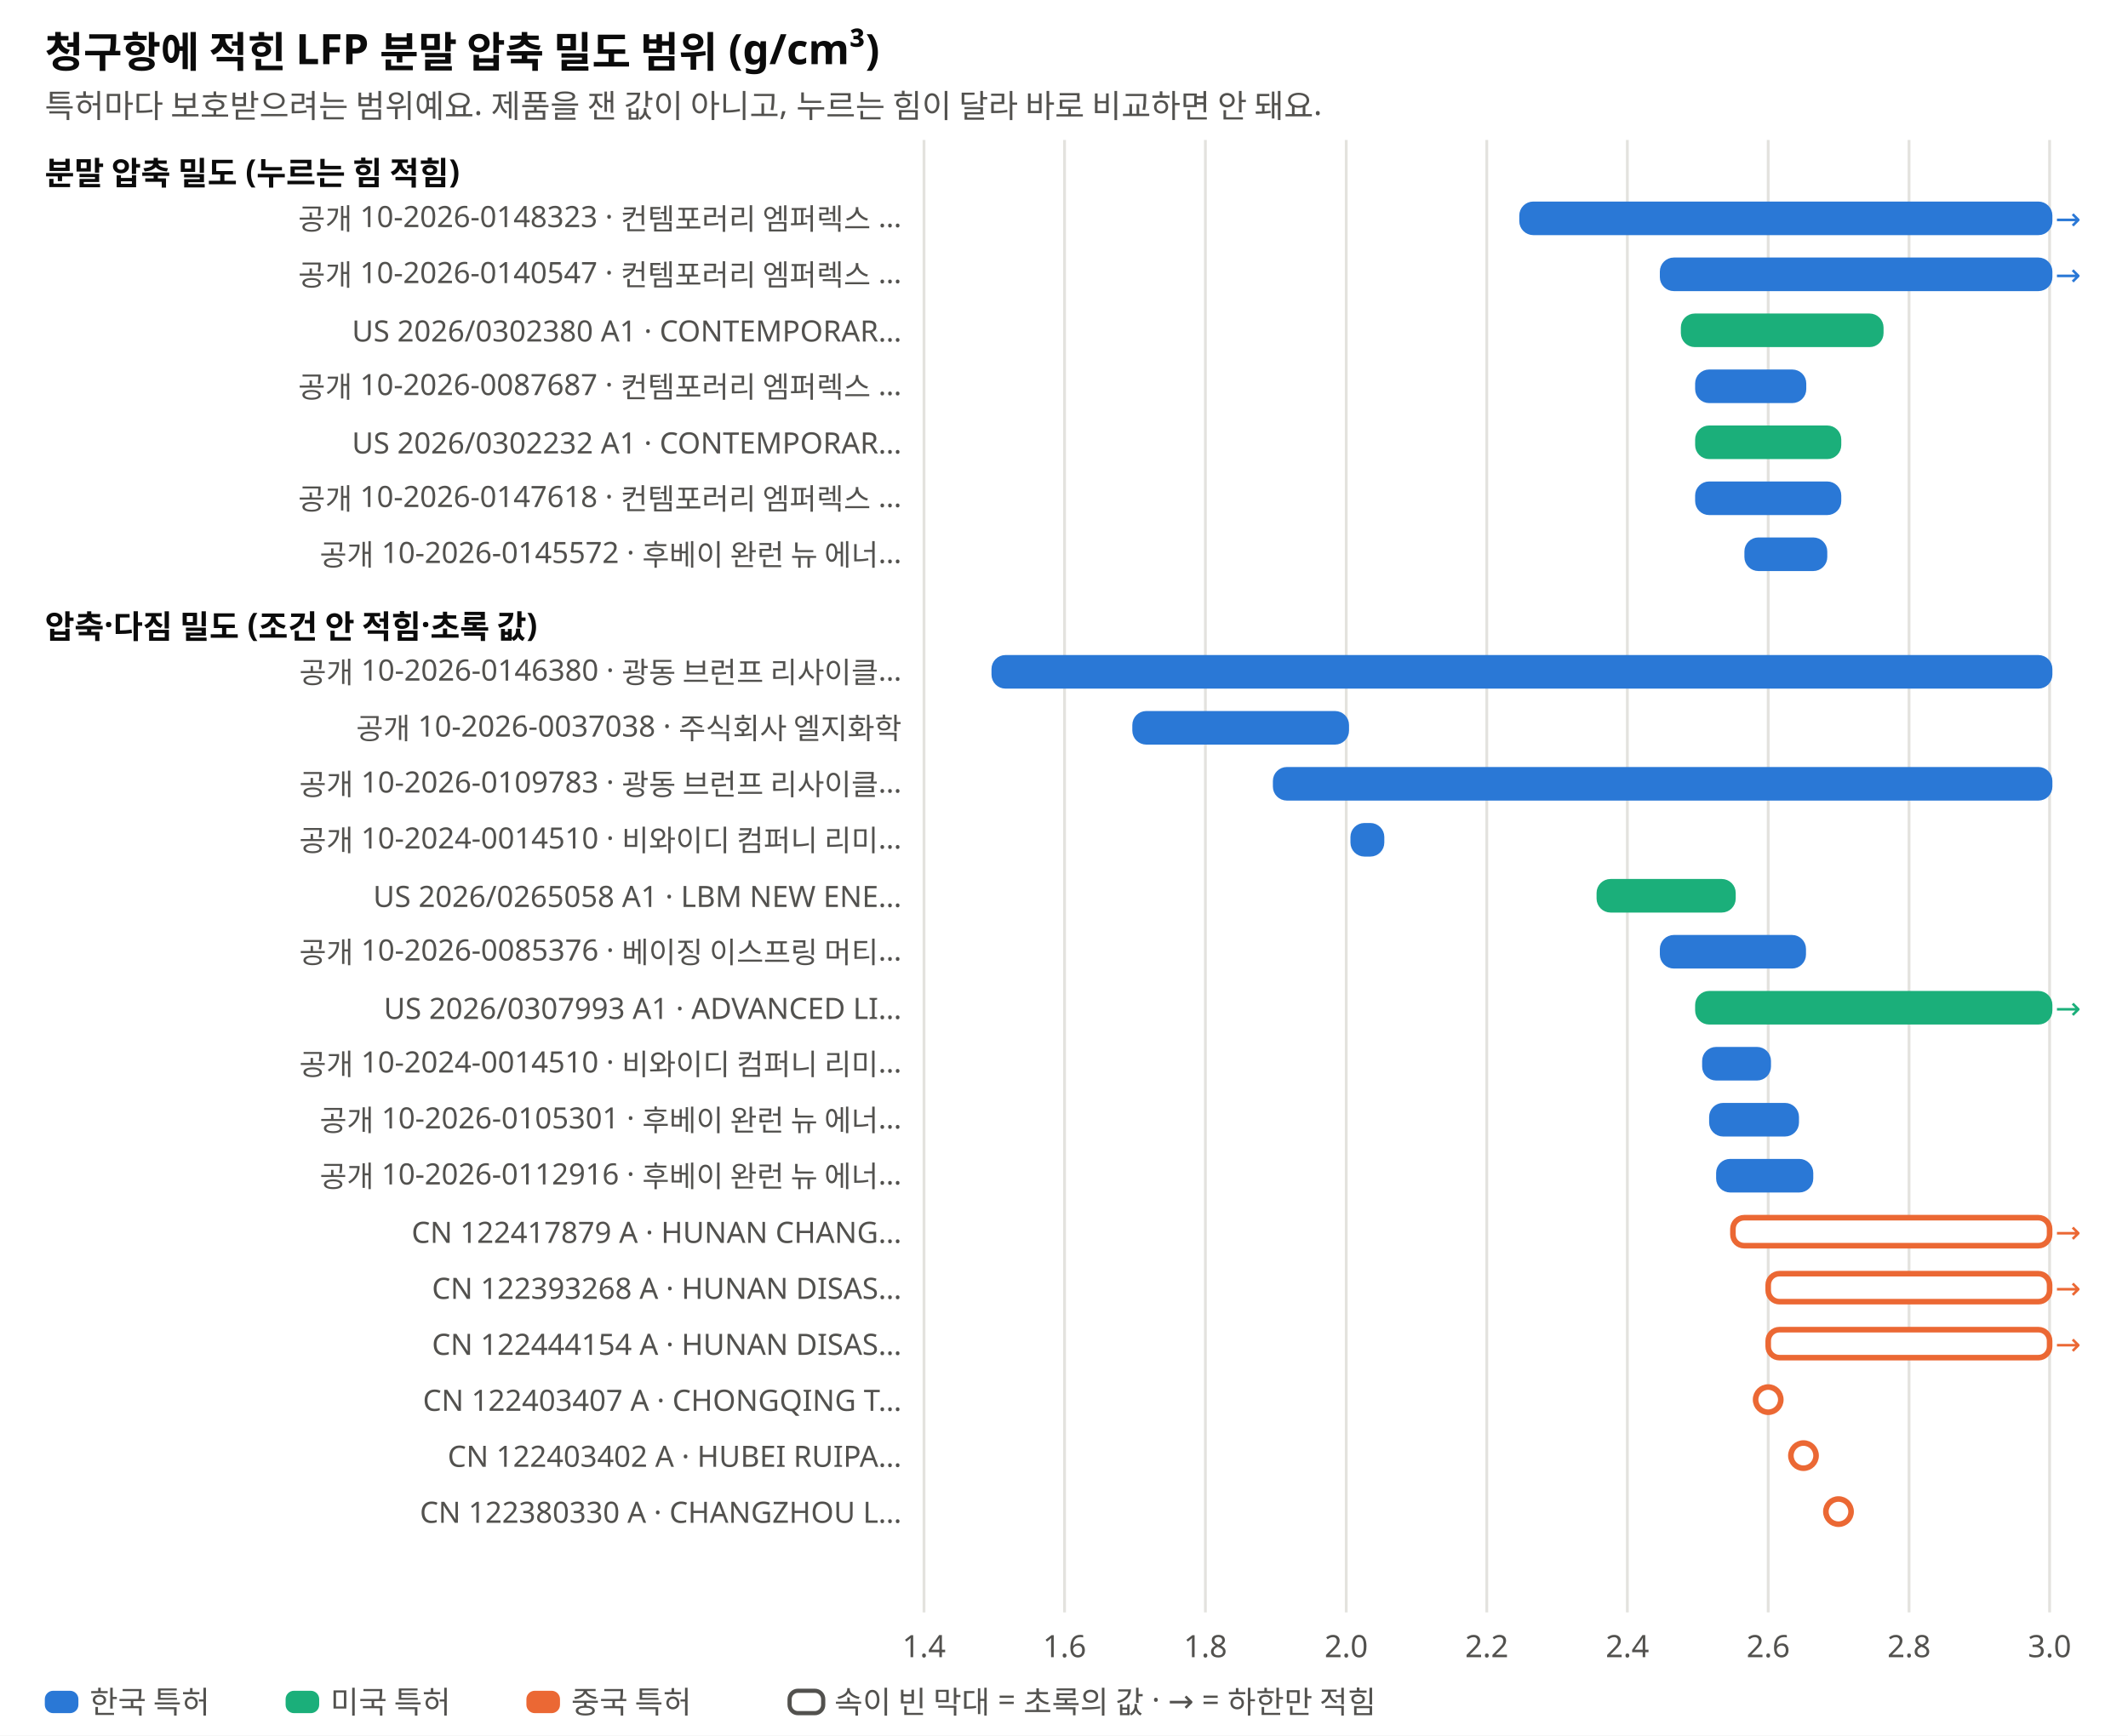
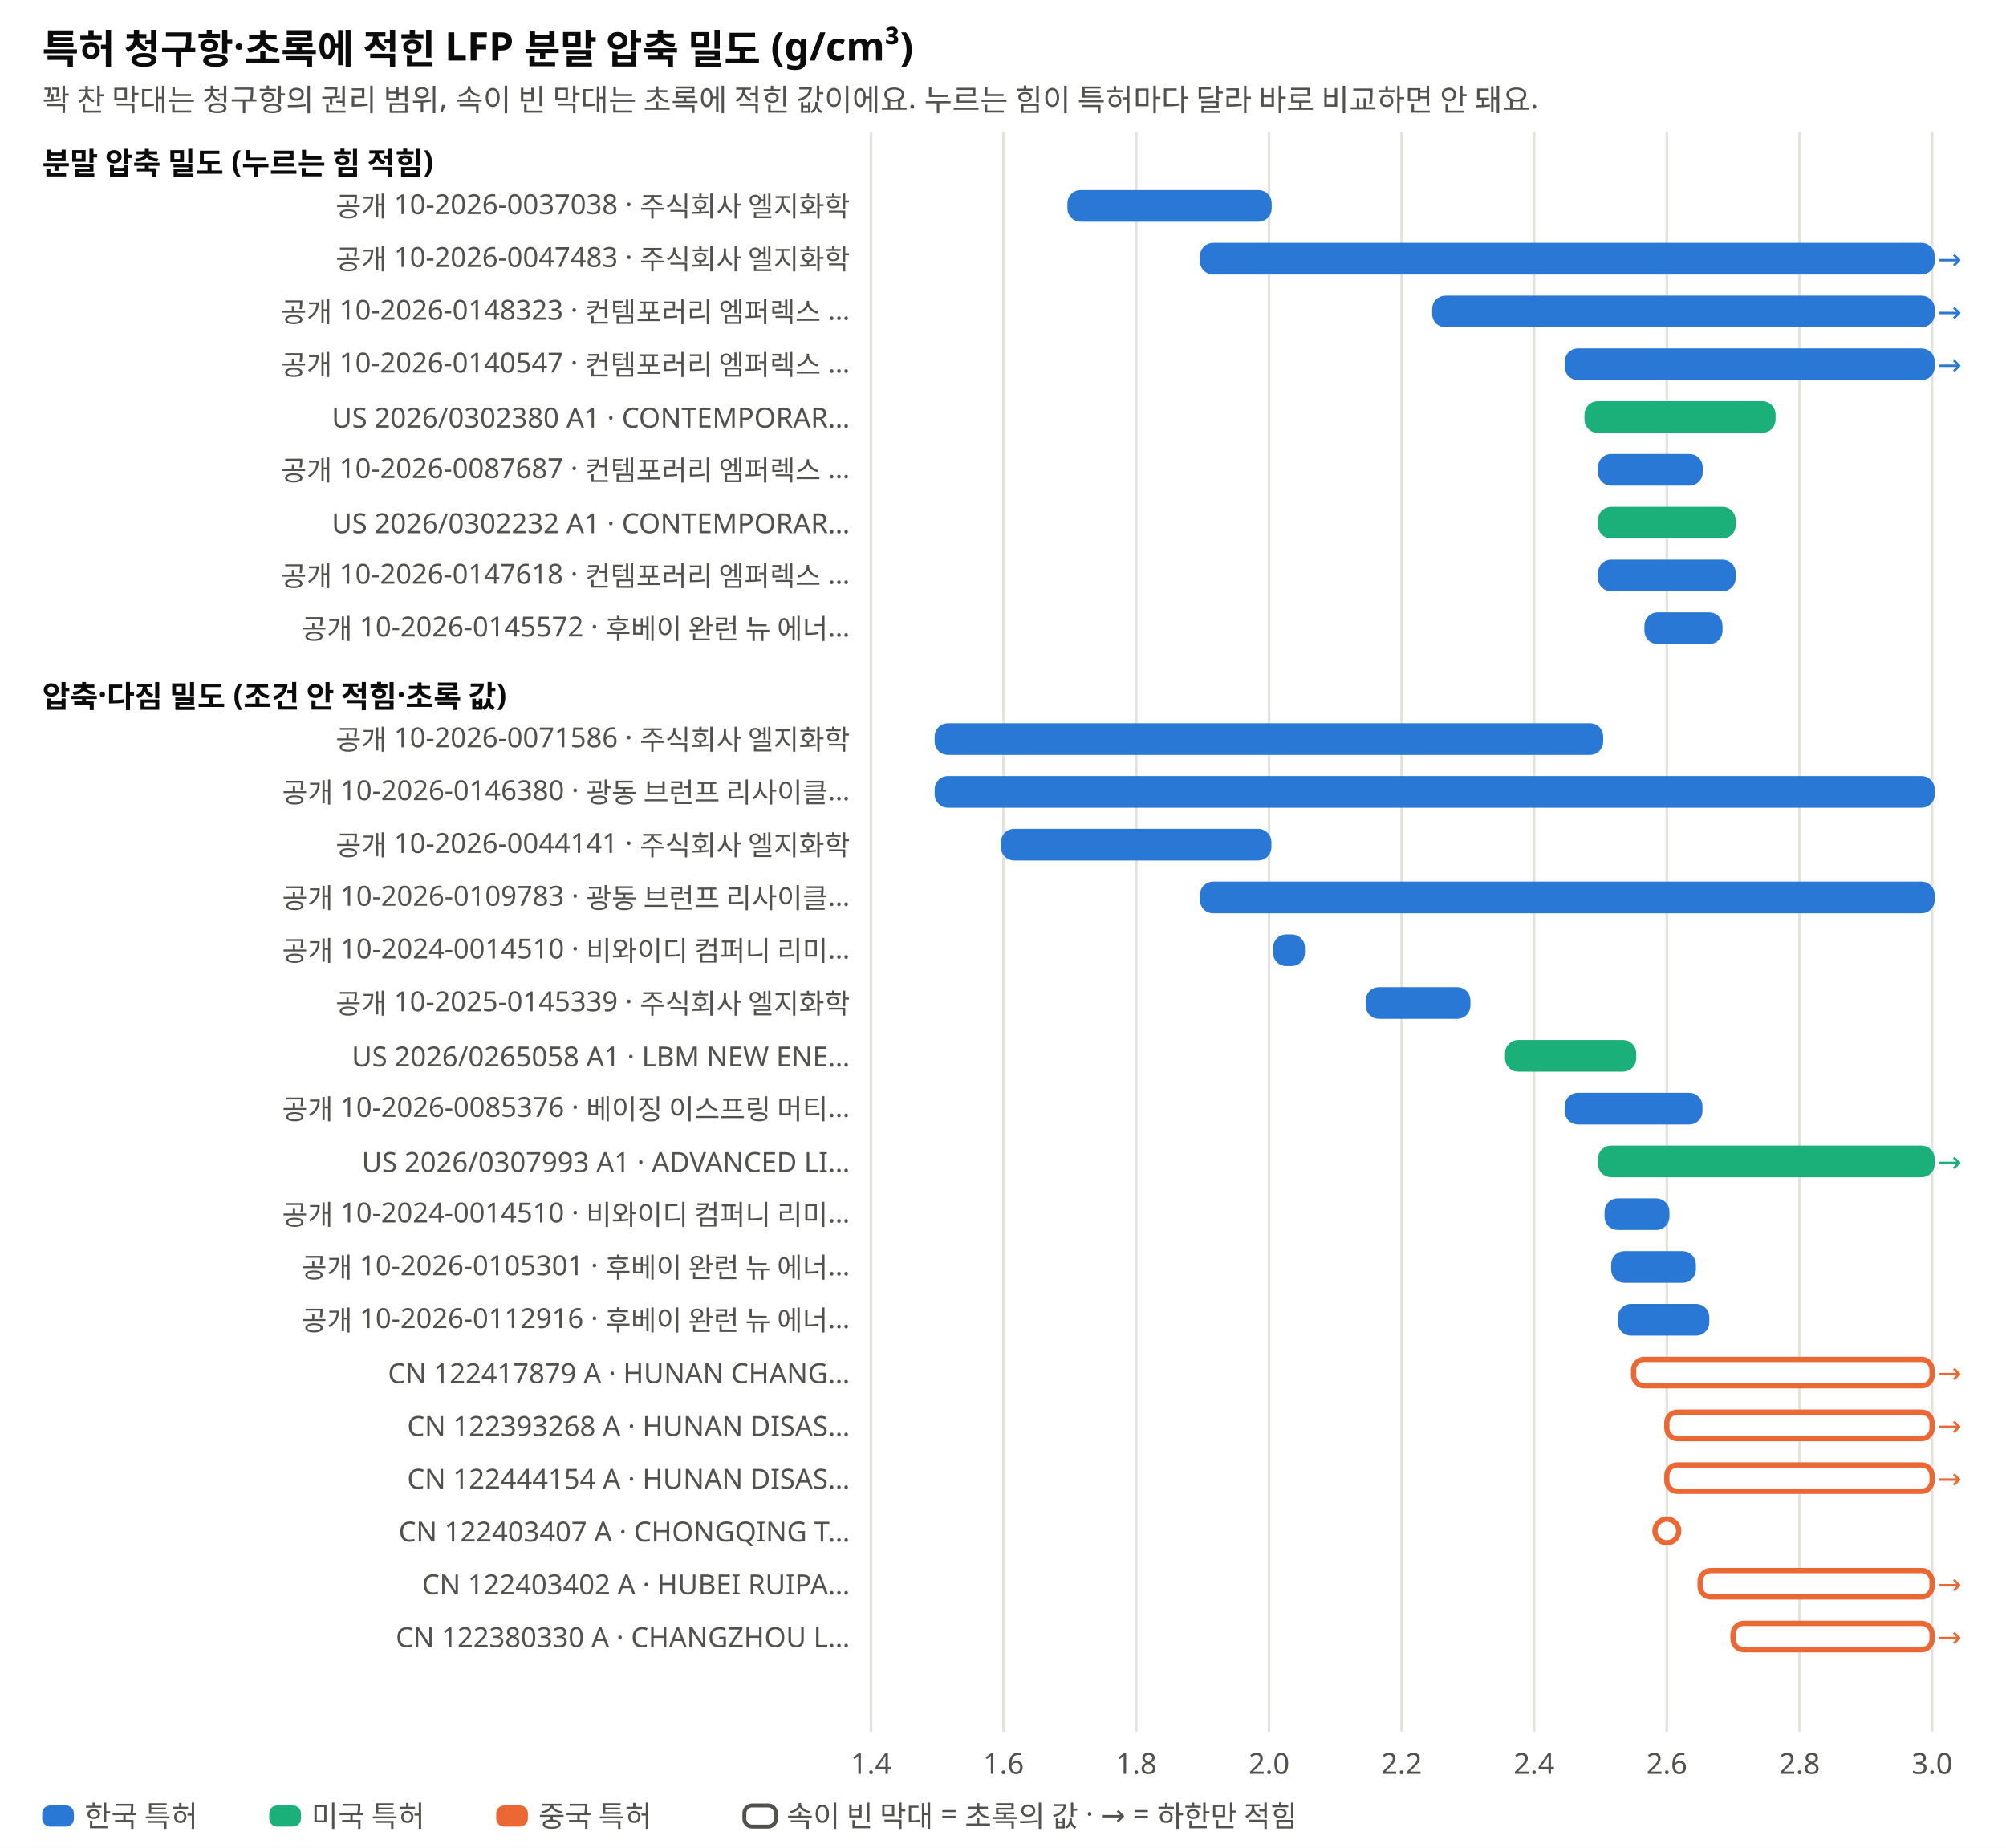
- <svg xmlns="http://www.w3.org/2000/svg" width="760" height="620" viewBox="0 0 760 620" font-family="Pretendard, 'Noto Sans KR', 'Malgun Gothic', sans-serif">
-   <rect width="760" height="620" fill="#ffffff" />
-   <text x="16" y="24" font-size="15" font-weight="700" fill="#0b0b0b">청구항에 적힌 LFP 분말 압축 밀도 범위 (g/cm³)</text>
-   <text x="16" y="42" font-size="11.5" fill="#52514e">특허마다 보호받으려는 범위예요. 제품을 잰 값이 아니고, 누르는 힘이 달라 바로 비교하면 안 돼요.</text>
-   <line x1="330.0" y1="50" x2="330.0" y2="576" stroke="#e3e2de" stroke-width="1" />
-   <text x="330.0" y="592" font-size="11" fill="#52514e" text-anchor="middle">1.4</text>
-   <line x1="380.2" y1="50" x2="380.2" y2="576" stroke="#e3e2de" stroke-width="1" />
-   <text x="380.2" y="592" font-size="11" fill="#52514e" text-anchor="middle">1.6</text>
-   <line x1="430.5" y1="50" x2="430.5" y2="576" stroke="#e3e2de" stroke-width="1" />
-   <text x="430.5" y="592" font-size="11" fill="#52514e" text-anchor="middle">1.8</text>
-   <line x1="480.8" y1="50" x2="480.8" y2="576" stroke="#e3e2de" stroke-width="1" />
-   <text x="480.8" y="592" font-size="11" fill="#52514e" text-anchor="middle">2.0</text>
-   <line x1="531.0" y1="50" x2="531.0" y2="576" stroke="#e3e2de" stroke-width="1" />
-   <text x="531.0" y="592" font-size="11" fill="#52514e" text-anchor="middle">2.2</text>
-   <line x1="581.2" y1="50" x2="581.2" y2="576" stroke="#e3e2de" stroke-width="1" />
-   <text x="581.2" y="592" font-size="11" fill="#52514e" text-anchor="middle">2.4</text>
-   <line x1="631.5" y1="50" x2="631.5" y2="576" stroke="#e3e2de" stroke-width="1" />
-   <text x="631.5" y="592" font-size="11" fill="#52514e" text-anchor="middle">2.6</text>
-   <line x1="681.8" y1="50" x2="681.8" y2="576" stroke="#e3e2de" stroke-width="1" />
-   <text x="681.8" y="592" font-size="11" fill="#52514e" text-anchor="middle">2.8</text>
-   <line x1="732.0" y1="50" x2="732.0" y2="576" stroke="#e3e2de" stroke-width="1" />
-   <text x="732.0" y="592" font-size="11" fill="#52514e" text-anchor="middle">3.0</text>
+ <svg xmlns="http://www.w3.org/2000/svg" width="760" height="700" viewBox="0 0 760 700" font-family="Pretendard, 'Noto Sans KR', 'Malgun Gothic', sans-serif">
+   <rect width="760" height="700" fill="#ffffff" />
+   <text x="16" y="24" font-size="15" font-weight="700" fill="#0b0b0b">특허 청구항·초록에 적힌 LFP 분말 압축 밀도 (g/cm³)</text>
+   <text x="16" y="42" font-size="11.5" fill="#52514e">꽉 찬 막대는 청구항의 권리 범위, 속이 빈 막대는 초록에 적힌 값이에요. 누르는 힘이 특허마다 달라 바로 비교하면 안 돼요.</text>
+   <line x1="330.0" y1="50" x2="330.0" y2="656" stroke="#e3e2de" stroke-width="1" />
+   <text x="330.0" y="672" font-size="11" fill="#52514e" text-anchor="middle">1.4</text>
+   <line x1="380.2" y1="50" x2="380.2" y2="656" stroke="#e3e2de" stroke-width="1" />
+   <text x="380.2" y="672" font-size="11" fill="#52514e" text-anchor="middle">1.6</text>
+   <line x1="430.5" y1="50" x2="430.5" y2="656" stroke="#e3e2de" stroke-width="1" />
+   <text x="430.5" y="672" font-size="11" fill="#52514e" text-anchor="middle">1.8</text>
+   <line x1="480.8" y1="50" x2="480.8" y2="656" stroke="#e3e2de" stroke-width="1" />
+   <text x="480.8" y="672" font-size="11" fill="#52514e" text-anchor="middle">2.0</text>
+   <line x1="531.0" y1="50" x2="531.0" y2="656" stroke="#e3e2de" stroke-width="1" />
+   <text x="531.0" y="672" font-size="11" fill="#52514e" text-anchor="middle">2.2</text>
+   <line x1="581.2" y1="50" x2="581.2" y2="656" stroke="#e3e2de" stroke-width="1" />
+   <text x="581.2" y="672" font-size="11" fill="#52514e" text-anchor="middle">2.4</text>
+   <line x1="631.5" y1="50" x2="631.5" y2="656" stroke="#e3e2de" stroke-width="1" />
+   <text x="631.5" y="672" font-size="11" fill="#52514e" text-anchor="middle">2.6</text>
+   <line x1="681.8" y1="50" x2="681.8" y2="656" stroke="#e3e2de" stroke-width="1" />
+   <text x="681.8" y="672" font-size="11" fill="#52514e" text-anchor="middle">2.8</text>
+   <line x1="732.0" y1="50" x2="732.0" y2="656" stroke="#e3e2de" stroke-width="1" />
+   <text x="732.0" y="672" font-size="11" fill="#52514e" text-anchor="middle">3.0</text>
  <text x="16" y="66" font-size="11.5" font-weight="700" fill="#0b0b0b">분말 압축 밀도 (누르는 힘 적힘)</text>
-   <text x="322" y="82" font-size="10.5" fill="#52514e" text-anchor="end">공개 10-2026-0148323 · 컨템포러리 엠퍼렉스 …</text>
-   <rect x="543.6" y="73" width="188.4" height="10" rx="4" fill="#2a78d6" stroke="#2a78d6" stroke-width="2" />
-   <text x="734.0" y="82" font-size="11" fill="#2a78d6">→</text>
-   <text x="322" y="102" font-size="10.5" fill="#52514e" text-anchor="end">공개 10-2026-0140547 · 컨템포러리 엠퍼렉스 …</text>
-   <rect x="593.8" y="93" width="138.2" height="10" rx="4" fill="#2a78d6" stroke="#2a78d6" stroke-width="2" />
+   <text x="322" y="82" font-size="10.5" fill="#52514e" text-anchor="end">공개 10-2026-0037038 · 주식회사 엘지화학</text>
+   <rect x="405.4" y="73" width="75.4" height="10" rx="4" fill="#2a78d6" stroke="#2a78d6" stroke-width="2" />
+   <text x="322" y="102" font-size="10.5" fill="#52514e" text-anchor="end">공개 10-2026-0047483 · 주식회사 엘지화학</text>
+   <rect x="455.6" y="93" width="276.4" height="10" rx="4" fill="#2a78d6" stroke="#2a78d6" stroke-width="2" />
  <text x="734.0" y="102" font-size="11" fill="#2a78d6">→</text>
-   <text x="322" y="122" font-size="10.5" fill="#52514e" text-anchor="end">US 2026/0302380 A1 · CONTEMPORAR…</text>
-   <rect x="601.3" y="113" width="70.4" height="10" rx="4" fill="#1baf7a" stroke="#1baf7a" stroke-width="2" />
-   <text x="322" y="142" font-size="10.5" fill="#52514e" text-anchor="end">공개 10-2026-0087687 · 컨템포러리 엠퍼렉스 …</text>
-   <rect x="606.4" y="133" width="37.7" height="10" rx="4" fill="#2a78d6" stroke="#2a78d6" stroke-width="2" />
-   <text x="322" y="162" font-size="10.5" fill="#52514e" text-anchor="end">US 2026/0302232 A1 · CONTEMPORAR…</text>
-   <rect x="606.4" y="153" width="50.2" height="10" rx="4" fill="#1baf7a" stroke="#1baf7a" stroke-width="2" />
-   <text x="322" y="182" font-size="10.5" fill="#52514e" text-anchor="end">공개 10-2026-0147618 · 컨템포러리 엠퍼렉스 …</text>
-   <rect x="606.4" y="173" width="50.2" height="10" rx="4" fill="#2a78d6" stroke="#2a78d6" stroke-width="2" />
-   <text x="322" y="202" font-size="10.5" fill="#52514e" text-anchor="end">공개 10-2026-0145572 · 후베이 완런 뉴 에너…</text>
-   <rect x="624.0" y="193" width="27.6" height="10" rx="4" fill="#2a78d6" stroke="#2a78d6" stroke-width="2" />
-   <text x="16" y="228" font-size="11.5" font-weight="700" fill="#0b0b0b">압축·다짐 밀도 (조건 안 적힘·초록 값)</text>
-   <text x="322" y="244" font-size="10.5" fill="#52514e" text-anchor="end">공개 10-2026-0146380 · 광동 브런프 리사이클…</text>
-   <rect x="355.1" y="235" width="376.9" height="10" rx="4" fill="#2a78d6" stroke="#2a78d6" stroke-width="2" />
-   <text x="322" y="264" font-size="10.5" fill="#52514e" text-anchor="end">공개 10-2026-0037038 · 주식회사 엘지화학</text>
-   <rect x="405.4" y="255" width="75.4" height="10" rx="4" fill="#2a78d6" stroke="#2a78d6" stroke-width="2" />
-   <text x="322" y="284" font-size="10.5" fill="#52514e" text-anchor="end">공개 10-2026-0109783 · 광동 브런프 리사이클…</text>
-   <rect x="455.6" y="275" width="276.4" height="10" rx="4" fill="#2a78d6" stroke="#2a78d6" stroke-width="2" />
-   <text x="322" y="304" font-size="10.5" fill="#52514e" text-anchor="end">공개 10-2024-0014510 · 비와이디 컴퍼니 리미…</text>
-   <rect x="483.3" y="295" width="10.1" height="10" rx="4" fill="#2a78d6" stroke="#2a78d6" stroke-width="2" />
-   <text x="322" y="324" font-size="10.5" fill="#52514e" text-anchor="end">US 2026/0265058 A1 · LBM NEW ENE…</text>
-   <rect x="571.2" y="315" width="47.7" height="10" rx="4" fill="#1baf7a" stroke="#1baf7a" stroke-width="2" />
-   <text x="322" y="344" font-size="10.5" fill="#52514e" text-anchor="end">공개 10-2026-0085376 · 베이징 이스프링 머티…</text>
-   <rect x="593.8" y="335" width="50.2" height="10" rx="4" fill="#2a78d6" stroke="#2a78d6" stroke-width="2" />
-   <text x="322" y="364" font-size="10.5" fill="#52514e" text-anchor="end">US 2026/0307993 A1 · ADVANCED LI…</text>
-   <rect x="606.4" y="355" width="125.6" height="10" rx="4" fill="#1baf7a" stroke="#1baf7a" stroke-width="2" />
-   <text x="734.0" y="364" font-size="11" fill="#1baf7a">→</text>
-   <text x="322" y="384" font-size="10.5" fill="#52514e" text-anchor="end">공개 10-2024-0014510 · 비와이디 컴퍼니 리미…</text>
-   <rect x="608.9" y="375" width="22.6" height="10" rx="4" fill="#2a78d6" stroke="#2a78d6" stroke-width="2" />
-   <text x="322" y="404" font-size="10.5" fill="#52514e" text-anchor="end">공개 10-2026-0105301 · 후베이 완런 뉴 에너…</text>
-   <rect x="611.4" y="395" width="30.1" height="10" rx="4" fill="#2a78d6" stroke="#2a78d6" stroke-width="2" />
-   <text x="322" y="424" font-size="10.5" fill="#52514e" text-anchor="end">공개 10-2026-0112916 · 후베이 완런 뉴 에너…</text>
-   <rect x="613.9" y="415" width="32.7" height="10" rx="4" fill="#2a78d6" stroke="#2a78d6" stroke-width="2" />
-   <text x="322" y="444" font-size="10.5" fill="#52514e" text-anchor="end">CN 122417879 A · HUNAN CHANG…</text>
-   <rect x="618.9" y="435" width="113.1" height="10" rx="4" fill="#ffffff" stroke="#eb6834" stroke-width="2" />
-   <text x="734.0" y="444" font-size="11" fill="#eb6834">→</text>
-   <text x="322" y="464" font-size="10.5" fill="#52514e" text-anchor="end">CN 122393268 A · HUNAN DISAS…</text>
-   <rect x="631.5" y="455" width="100.5" height="10" rx="4" fill="#ffffff" stroke="#eb6834" stroke-width="2" />
-   <text x="734.0" y="464" font-size="11" fill="#eb6834">→</text>
-   <text x="322" y="484" font-size="10.5" fill="#52514e" text-anchor="end">CN 122444154 A · HUNAN DISAS…</text>
-   <rect x="631.5" y="475" width="100.5" height="10" rx="4" fill="#ffffff" stroke="#eb6834" stroke-width="2" />
-   <text x="734.0" y="484" font-size="11" fill="#eb6834">→</text>
-   <text x="322" y="504" font-size="10.5" fill="#52514e" text-anchor="end">CN 122403407 A · CHONGQING T…</text>
-   <circle cx="631.5" cy="500" r="4.5" fill="#ffffff" stroke="#eb6834" stroke-width="2" />
-   <text x="322" y="524" font-size="10.5" fill="#52514e" text-anchor="end">CN 122403402 A · HUBEI RUIPA…</text>
-   <circle cx="644.1" cy="520" r="4.5" fill="#ffffff" stroke="#eb6834" stroke-width="2" />
-   <text x="322" y="544" font-size="10.5" fill="#52514e" text-anchor="end">CN 122380330 A · CHANGZHOU L…</text>
-   <circle cx="656.6" cy="540" r="4.5" fill="#ffffff" stroke="#eb6834" stroke-width="2" />
-   <rect x="16" y="604" width="12" height="8" rx="3" fill="#2a78d6" />
-   <text x="32" y="612" font-size="11" fill="#52514e">한국 특허</text>
-   <rect x="102" y="604" width="12" height="8" rx="3" fill="#1baf7a" />
-   <text x="118" y="612" font-size="11" fill="#52514e">미국 특허</text>
-   <rect x="188" y="604" width="12" height="8" rx="3" fill="#eb6834" />
-   <text x="204" y="612" font-size="11" fill="#52514e">중국 특허</text>
-   <rect x="282" y="604" width="12" height="8" rx="3" fill="#ffffff" stroke="#52514e" stroke-width="1.5" />
-   <text x="298" y="612" font-size="11" fill="#52514e">속이 빈 막대 = 초록의 값 · → = 하한만 적힘</text>
+   <text x="322" y="122" font-size="10.5" fill="#52514e" text-anchor="end">공개 10-2026-0148323 · 컨템포러리 엠퍼렉스 …</text>
+   <rect x="543.6" y="113" width="188.4" height="10" rx="4" fill="#2a78d6" stroke="#2a78d6" stroke-width="2" />
+   <text x="734.0" y="122" font-size="11" fill="#2a78d6">→</text>
+   <text x="322" y="142" font-size="10.5" fill="#52514e" text-anchor="end">공개 10-2026-0140547 · 컨템포러리 엠퍼렉스 …</text>
+   <rect x="593.8" y="133" width="138.2" height="10" rx="4" fill="#2a78d6" stroke="#2a78d6" stroke-width="2" />
+   <text x="734.0" y="142" font-size="11" fill="#2a78d6">→</text>
+   <text x="322" y="162" font-size="10.5" fill="#52514e" text-anchor="end">US 2026/0302380 A1 · CONTEMPORAR…</text>
+   <rect x="601.3" y="153" width="70.4" height="10" rx="4" fill="#1baf7a" stroke="#1baf7a" stroke-width="2" />
+   <text x="322" y="182" font-size="10.5" fill="#52514e" text-anchor="end">공개 10-2026-0087687 · 컨템포러리 엠퍼렉스 …</text>
+   <rect x="606.4" y="173" width="37.7" height="10" rx="4" fill="#2a78d6" stroke="#2a78d6" stroke-width="2" />
+   <text x="322" y="202" font-size="10.5" fill="#52514e" text-anchor="end">US 2026/0302232 A1 · CONTEMPORAR…</text>
+   <rect x="606.4" y="193" width="50.2" height="10" rx="4" fill="#1baf7a" stroke="#1baf7a" stroke-width="2" />
+   <text x="322" y="222" font-size="10.5" fill="#52514e" text-anchor="end">공개 10-2026-0147618 · 컨템포러리 엠퍼렉스 …</text>
+   <rect x="606.4" y="213" width="50.2" height="10" rx="4" fill="#2a78d6" stroke="#2a78d6" stroke-width="2" />
+   <text x="322" y="242" font-size="10.5" fill="#52514e" text-anchor="end">공개 10-2026-0145572 · 후베이 완런 뉴 에너…</text>
+   <rect x="624.0" y="233" width="27.6" height="10" rx="4" fill="#2a78d6" stroke="#2a78d6" stroke-width="2" />
+   <text x="16" y="268" font-size="11.5" font-weight="700" fill="#0b0b0b">압축·다짐 밀도 (조건 안 적힘·초록 값)</text>
+   <text x="322" y="284" font-size="10.5" fill="#52514e" text-anchor="end">공개 10-2026-0071586 · 주식회사 엘지화학</text>
+   <rect x="355.1" y="275" width="251.3" height="10" rx="4" fill="#2a78d6" stroke="#2a78d6" stroke-width="2" />
+   <text x="322" y="304" font-size="10.5" fill="#52514e" text-anchor="end">공개 10-2026-0146380 · 광동 브런프 리사이클…</text>
+   <rect x="355.1" y="295" width="376.9" height="10" rx="4" fill="#2a78d6" stroke="#2a78d6" stroke-width="2" />
+   <text x="322" y="324" font-size="10.5" fill="#52514e" text-anchor="end">공개 10-2026-0044141 · 주식회사 엘지화학</text>
+   <rect x="380.2" y="315" width="100.5" height="10" rx="4" fill="#2a78d6" stroke="#2a78d6" stroke-width="2" />
+   <text x="322" y="344" font-size="10.5" fill="#52514e" text-anchor="end">공개 10-2026-0109783 · 광동 브런프 리사이클…</text>
+   <rect x="455.6" y="335" width="276.4" height="10" rx="4" fill="#2a78d6" stroke="#2a78d6" stroke-width="2" />
+   <text x="322" y="364" font-size="10.5" fill="#52514e" text-anchor="end">공개 10-2024-0014510 · 비와이디 컴퍼니 리미…</text>
+   <rect x="483.3" y="355" width="10.1" height="10" rx="4" fill="#2a78d6" stroke="#2a78d6" stroke-width="2" />
+   <text x="322" y="384" font-size="10.5" fill="#52514e" text-anchor="end">공개 10-2025-0145339 · 주식회사 엘지화학</text>
+   <rect x="518.4" y="375" width="37.7" height="10" rx="4" fill="#2a78d6" stroke="#2a78d6" stroke-width="2" />
+   <text x="322" y="404" font-size="10.5" fill="#52514e" text-anchor="end">US 2026/0265058 A1 · LBM NEW ENE…</text>
+   <rect x="571.2" y="395" width="47.7" height="10" rx="4" fill="#1baf7a" stroke="#1baf7a" stroke-width="2" />
+   <text x="322" y="424" font-size="10.5" fill="#52514e" text-anchor="end">공개 10-2026-0085376 · 베이징 이스프링 머티…</text>
+   <rect x="593.8" y="415" width="50.2" height="10" rx="4" fill="#2a78d6" stroke="#2a78d6" stroke-width="2" />
+   <text x="322" y="444" font-size="10.5" fill="#52514e" text-anchor="end">US 2026/0307993 A1 · ADVANCED LI…</text>
+   <rect x="606.4" y="435" width="125.6" height="10" rx="4" fill="#1baf7a" stroke="#1baf7a" stroke-width="2" />
+   <text x="734.0" y="444" font-size="11" fill="#1baf7a">→</text>
+   <text x="322" y="464" font-size="10.5" fill="#52514e" text-anchor="end">공개 10-2024-0014510 · 비와이디 컴퍼니 리미…</text>
+   <rect x="608.9" y="455" width="22.6" height="10" rx="4" fill="#2a78d6" stroke="#2a78d6" stroke-width="2" />
+   <text x="322" y="484" font-size="10.5" fill="#52514e" text-anchor="end">공개 10-2026-0105301 · 후베이 완런 뉴 에너…</text>
+   <rect x="611.4" y="475" width="30.1" height="10" rx="4" fill="#2a78d6" stroke="#2a78d6" stroke-width="2" />
+   <text x="322" y="504" font-size="10.5" fill="#52514e" text-anchor="end">공개 10-2026-0112916 · 후베이 완런 뉴 에너…</text>
+   <rect x="613.9" y="495" width="32.7" height="10" rx="4" fill="#2a78d6" stroke="#2a78d6" stroke-width="2" />
+   <text x="322" y="524" font-size="10.5" fill="#52514e" text-anchor="end">CN 122417879 A · HUNAN CHANG…</text>
+   <rect x="618.9" y="515" width="113.1" height="10" rx="4" fill="#ffffff" stroke="#eb6834" stroke-width="2" />
+   <text x="734.0" y="524" font-size="11" fill="#eb6834">→</text>
+   <text x="322" y="544" font-size="10.5" fill="#52514e" text-anchor="end">CN 122393268 A · HUNAN DISAS…</text>
+   <rect x="631.5" y="535" width="100.5" height="10" rx="4" fill="#ffffff" stroke="#eb6834" stroke-width="2" />
+   <text x="734.0" y="544" font-size="11" fill="#eb6834">→</text>
+   <text x="322" y="564" font-size="10.5" fill="#52514e" text-anchor="end">CN 122444154 A · HUNAN DISAS…</text>
+   <rect x="631.5" y="555" width="100.5" height="10" rx="4" fill="#ffffff" stroke="#eb6834" stroke-width="2" />
+   <text x="734.0" y="564" font-size="11" fill="#eb6834">→</text>
+   <text x="322" y="584" font-size="10.5" fill="#52514e" text-anchor="end">CN 122403407 A · CHONGQING T…</text>
+   <circle cx="631.5" cy="580" r="4.5" fill="#ffffff" stroke="#eb6834" stroke-width="2" />
+   <text x="322" y="604" font-size="10.5" fill="#52514e" text-anchor="end">CN 122403402 A · HUBEI RUIPA…</text>
+   <rect x="644.1" y="595" width="87.9" height="10" rx="4" fill="#ffffff" stroke="#eb6834" stroke-width="2" />
+   <text x="734.0" y="604" font-size="11" fill="#eb6834">→</text>
+   <text x="322" y="624" font-size="10.5" fill="#52514e" text-anchor="end">CN 122380330 A · CHANGZHOU L…</text>
+   <rect x="656.6" y="615" width="75.4" height="10" rx="4" fill="#ffffff" stroke="#eb6834" stroke-width="2" />
+   <text x="734.0" y="624" font-size="11" fill="#eb6834">→</text>
+   <rect x="16" y="684" width="12" height="8" rx="3" fill="#2a78d6" />
+   <text x="32" y="692" font-size="11" fill="#52514e">한국 특허</text>
+   <rect x="102" y="684" width="12" height="8" rx="3" fill="#1baf7a" />
+   <text x="118" y="692" font-size="11" fill="#52514e">미국 특허</text>
+   <rect x="188" y="684" width="12" height="8" rx="3" fill="#eb6834" />
+   <text x="204" y="692" font-size="11" fill="#52514e">중국 특허</text>
+   <rect x="282" y="684" width="12" height="8" rx="3" fill="#ffffff" stroke="#52514e" stroke-width="1.5" />
+   <text x="298" y="692" font-size="11" fill="#52514e">속이 빈 막대 = 초록의 값 · → = 하한만 적힘</text>
</svg>
